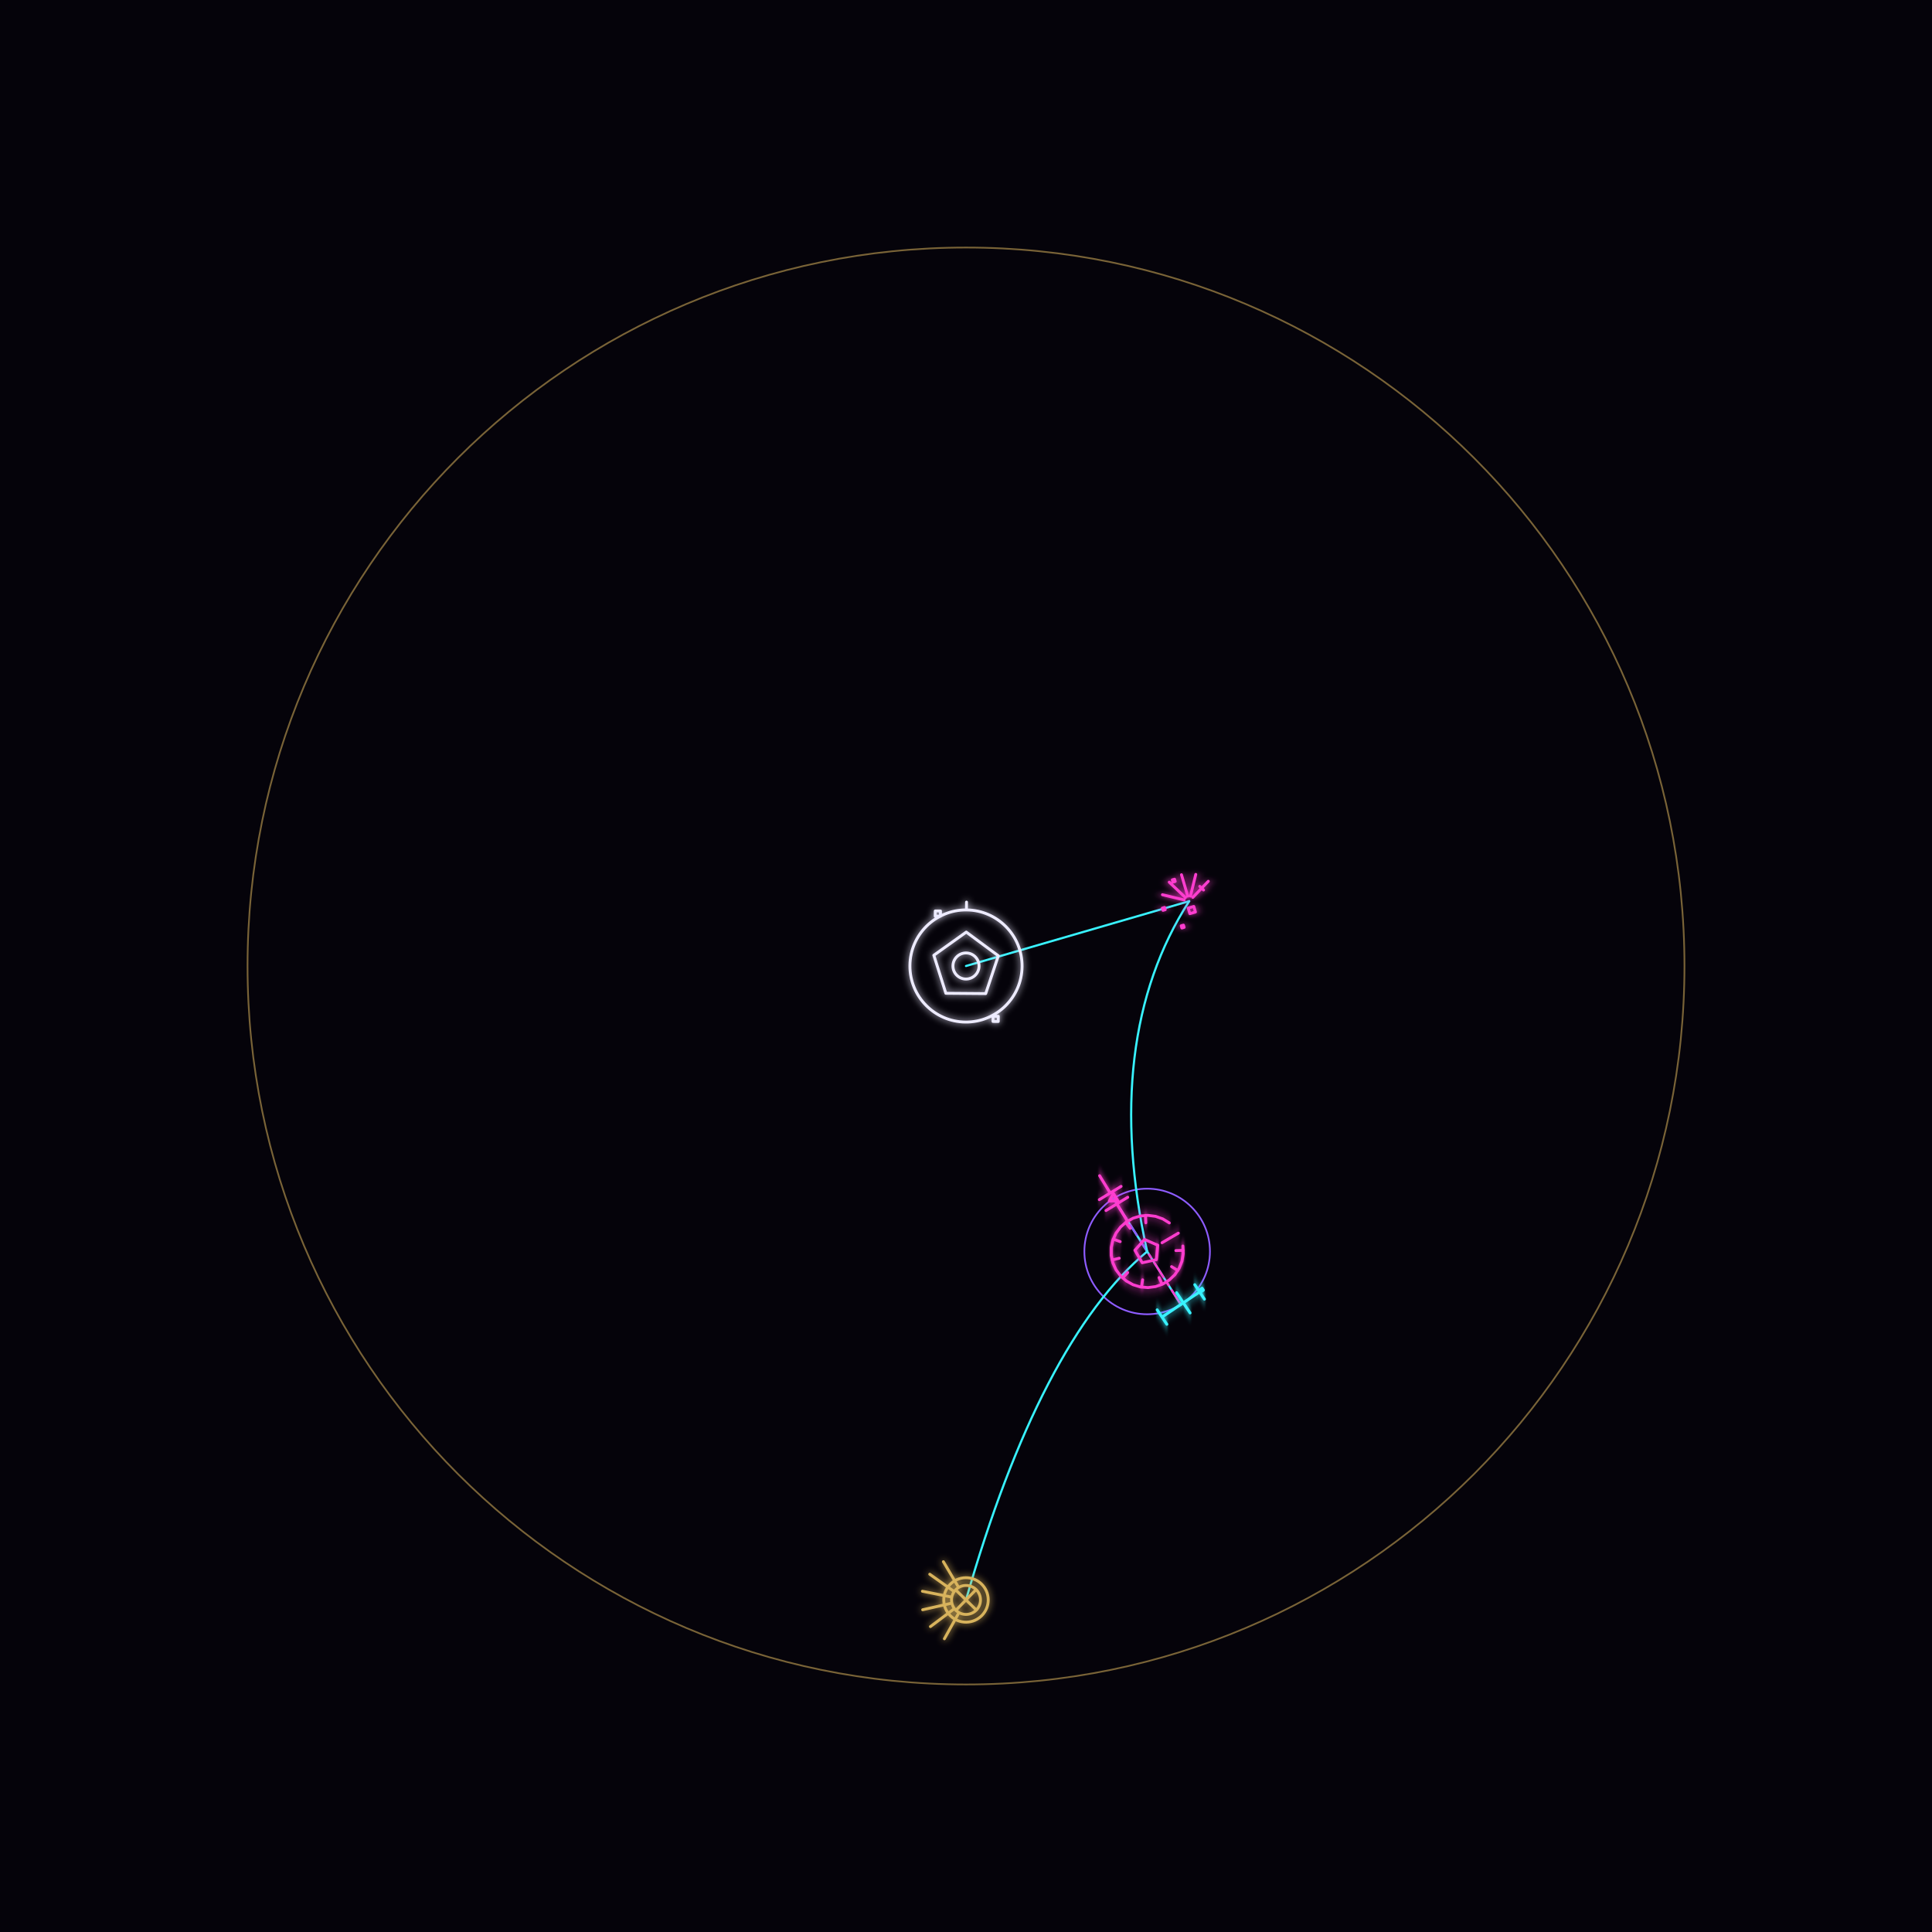
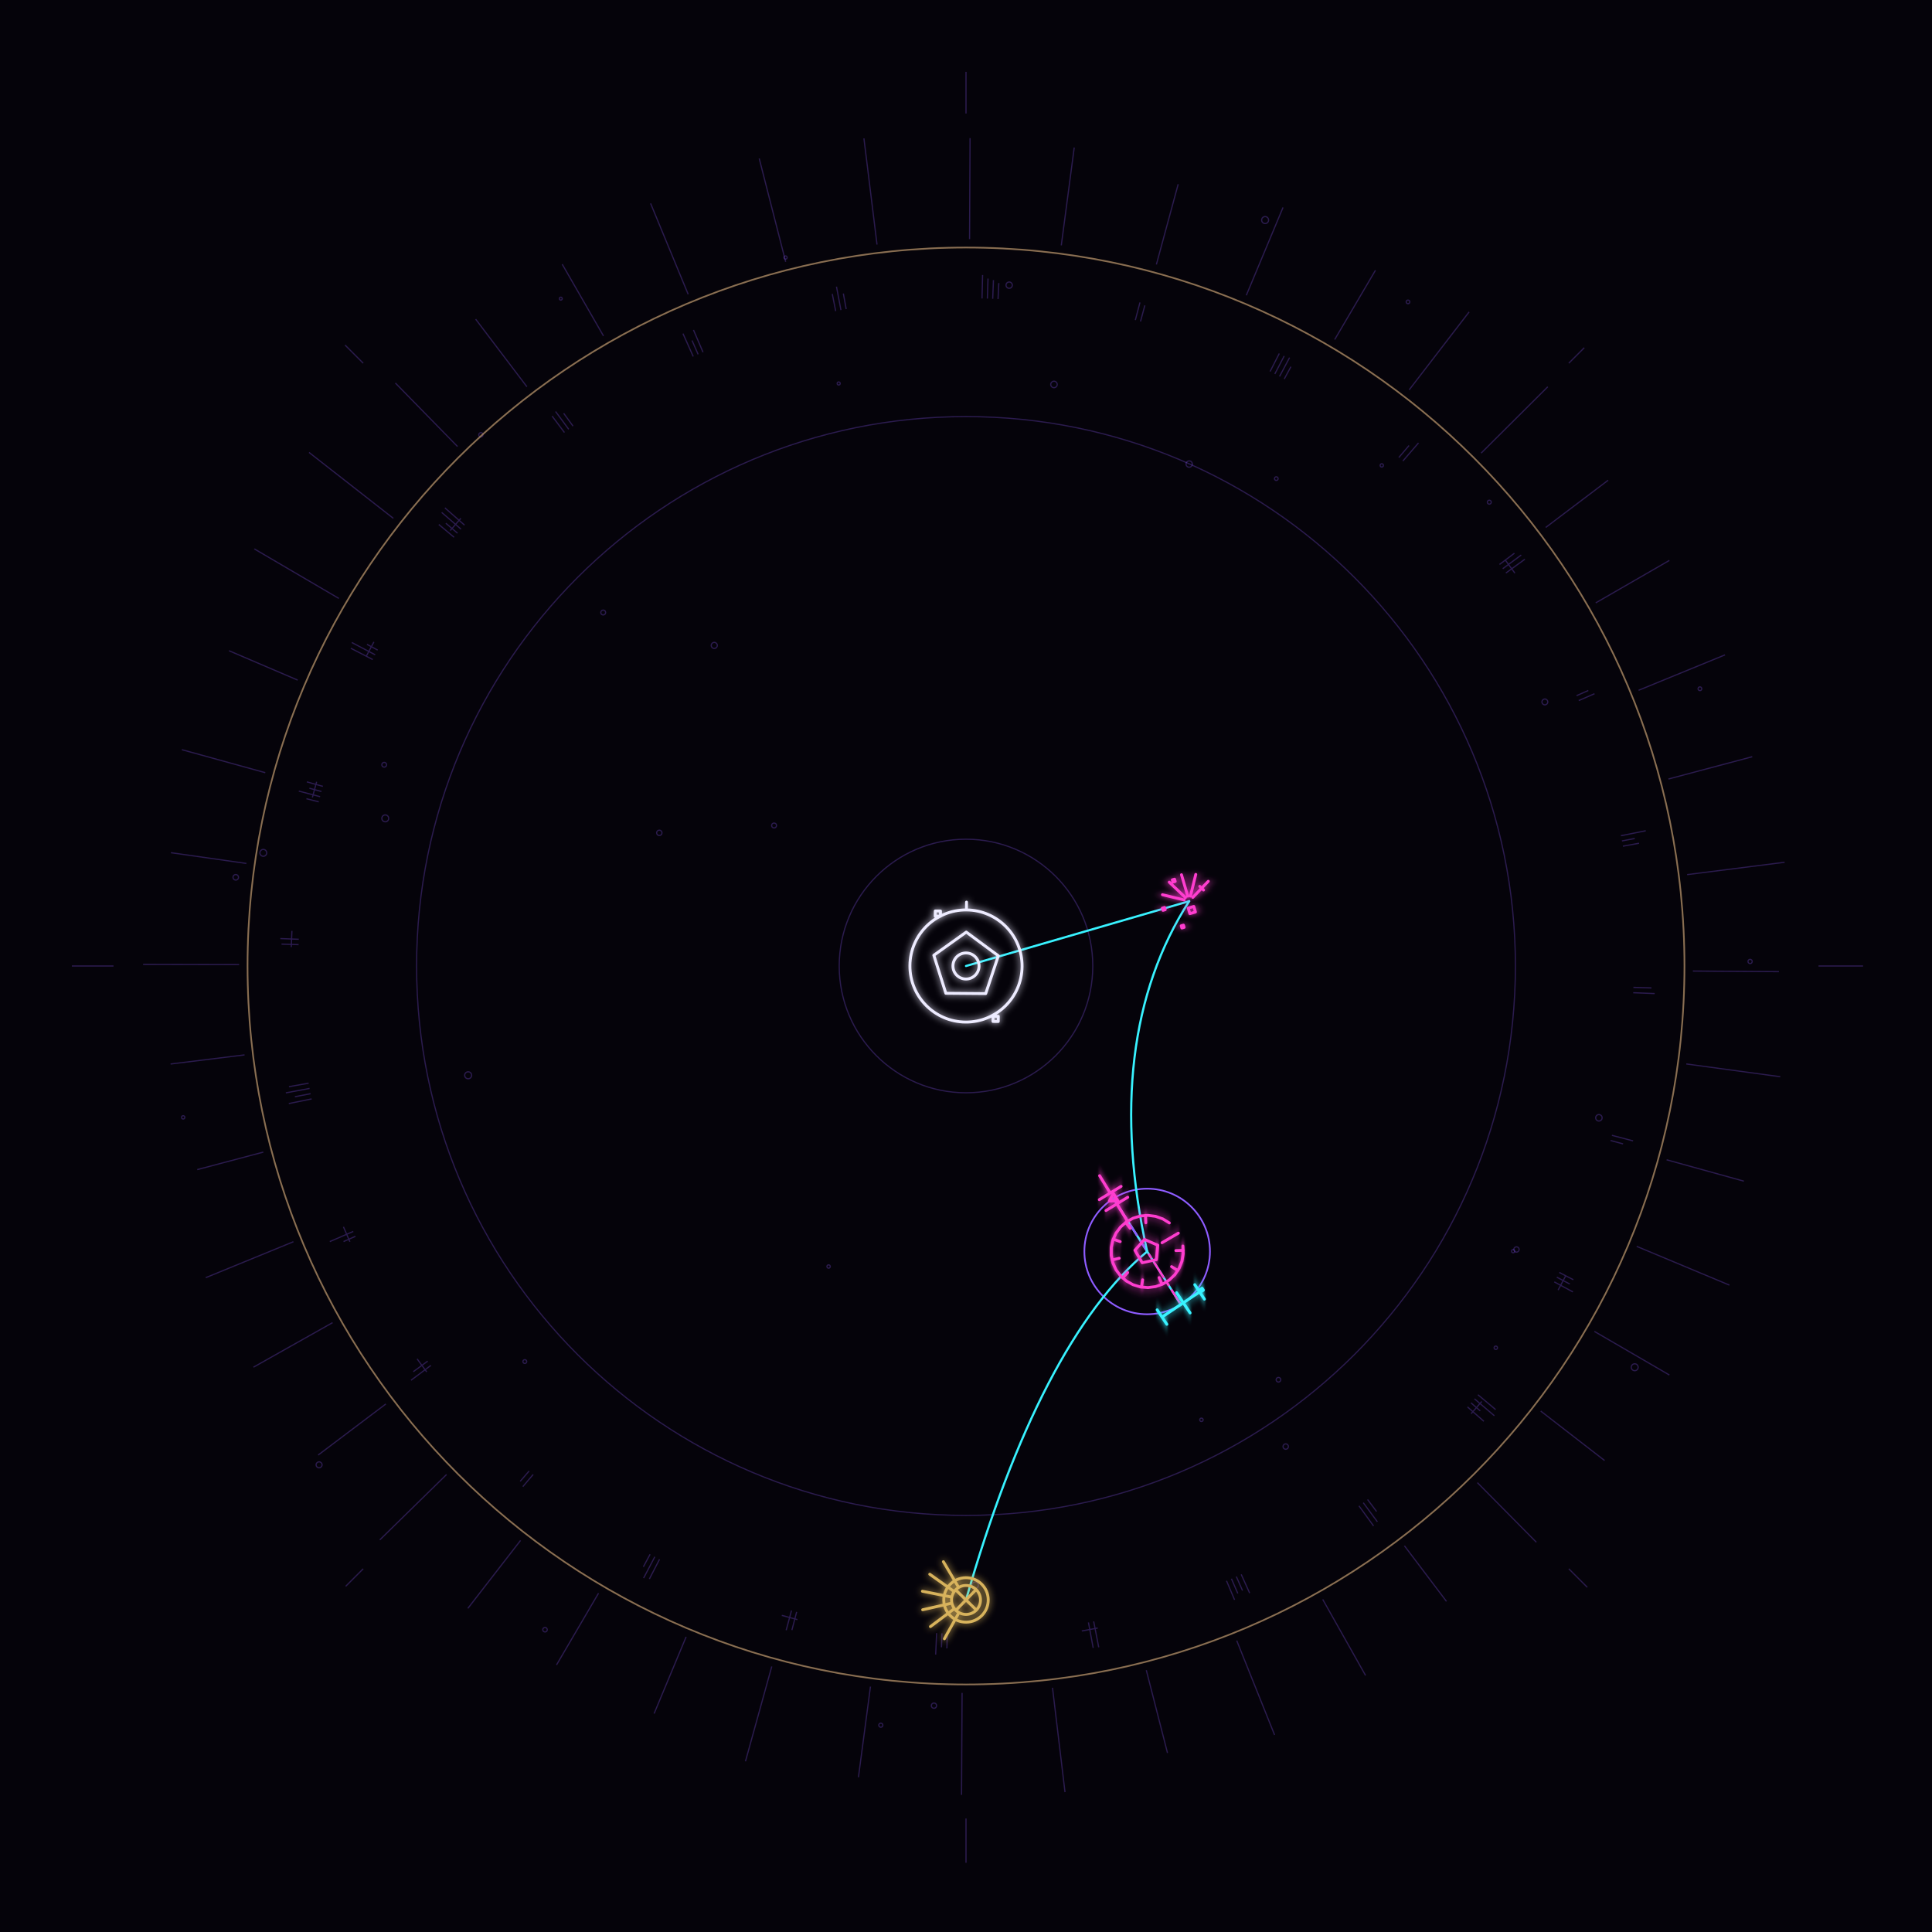
<svg xmlns="http://www.w3.org/2000/svg" viewBox="0 0 1600 1600" role="img">
  <defs>
    <filter id="sigil-glow" x="-30%" y="-30%" width="160%" height="160%">
      <feGaussianBlur stdDeviation="3" result="b" />
      <feMerge>
        <feMergeNode in="b" />
        <feMergeNode in="SourceGraphic" />
      </feMerge>
    </filter>
  </defs>
  <style>.sigil-node{fill:none;stroke-width:2.4;stroke-linecap:round;stroke-linejoin:round}.sigil-edge{fill:none;stroke-width:1.8;stroke-linecap:round}.sigil-region{fill:none;stroke-width:1.4}.sigil-boundary{fill:none;stroke:#D8B35C;stroke-width:1.4;stroke-opacity:0.55}.sigil-ornament{fill:none;stroke:#8E5CFF;stroke-opacity:0.28;stroke-width:1}.sigil-text{fill:#EDEBFF;font-family:ui-monospace,SFMono-Regular,Menlo,Consolas,monospace;font-size:15px;text-anchor:middle;dominant-baseline:middle}</style>
  <rect x="0" y="0" width="1600" height="1600" fill="#05030A" />
+   <g class="sigil-layer sigil-layer-guide-geometry">
+     <circle cx="800" cy="800" r="105" id="ornament-guide-0" class="sigil-ornament" stroke="#8E5CFF" />
+     <circle cx="800" cy="800" r="455" id="ornament-guide-1" class="sigil-ornament" stroke="#8E5CFF" />
+     <circle cx="800" cy="800" r="595" id="ornament-guide-2" class="sigil-ornament" stroke="#8E5CFF" />
+     <path d="M800 94L800 59.481" id="ornament-cardinal-0" class="sigil-ornament" stroke="#8E5CFF" />
+     <path d="M1299.217 300.783L1312.026 287.974" id="ornament-cardinal-1" class="sigil-ornament" stroke="#8E5CFF" />
+     <path d="M1506 800L1542.906 800" id="ornament-cardinal-2" class="sigil-ornament" stroke="#8E5CFF" />
+     <path d="M1299.217 1299.217L1314.492 1314.492" id="ornament-cardinal-3" class="sigil-ornament" stroke="#8E5CFF" />
+     <path d="M800 1506L800 1542.657" id="ornament-cardinal-4" class="sigil-ornament" stroke="#8E5CFF" />
+     <path d="M300.783 1299.217L286.287 1313.713" id="ornament-cardinal-5" class="sigil-ornament" stroke="#8E5CFF" />
+     <path d="M94 800L59.509 800" id="ornament-cardinal-6" class="sigil-ornament" stroke="#8E5CFF" />
+     <path d="M300.783 300.783L285.793 285.793" id="ornament-cardinal-7" class="sigil-ornament" stroke="#8E5CFF" />
+   </g>
+   <g class="sigil-layer sigil-layer-ornament-back">
+     <path d="M1401.985 804.182L1473.239 804.677" id="ornament-filament-0" class="sigil-ornament" stroke="#8E5CFF" />
+     <path d="M1396.51 881.119L1474.331 891.702" id="ornament-filament-1" class="sigil-ornament" stroke="#8E5CFF" />
+     <path d="M1380.213 960.49L1444.226 978.197" id="ornament-filament-2" class="sigil-ornament" stroke="#8E5CFF" />
+     <path d="M1355.426 1032.177L1432.22 1064.278" id="ornament-filament-3" class="sigil-ornament" stroke="#8E5CFF" />
+     <path d="M1320.409 1102.62L1382.467 1138.707" id="ornament-filament-4" class="sigil-ornament" stroke="#8E5CFF" />
+     <path d="M1275.97 1168.587L1328.844 1209.532" id="ornament-filament-5" class="sigil-ornament" stroke="#8E5CFF" />
+     <path d="M1223.492 1227.853L1272.341 1277.205" id="ornament-filament-6" class="sigil-ornament" stroke="#8E5CFF" />
+     <path d="M1163.099 1280.17L1197.897 1326.188" id="ornament-filament-7" class="sigil-ornament" stroke="#8E5CFF" />
+     <path d="M1095.412 1324.534L1130.88 1387.512" id="ornament-filament-8" class="sigil-ornament" stroke="#8E5CFF" />
+     <path d="M1024.21 1358.69L1055.545 1436.772" id="ornament-filament-9" class="sigil-ornament" stroke="#8E5CFF" />
+     <path d="M949.32 1383.187L966.871 1451.734" id="ornament-filament-10" class="sigil-ornament" stroke="#8E5CFF" />
+     <path d="M871.632 1397.723L881.993 1484.181" id="ornament-filament-11" class="sigil-ornament" stroke="#8E5CFF" />
+     <path d="M796.757 1401.991L796.302 1486.438" id="ornament-filament-12" class="sigil-ornament" stroke="#8E5CFF" />
+     <path d="M720.875 1396.777L710.923 1471.841" id="ornament-filament-13" class="sigil-ornament" stroke="#8E5CFF" />
+     <path d="M639.143 1380.111L617.366 1458.648" id="ornament-filament-14" class="sigil-ornament" stroke="#8E5CFF" />
+     <path d="M568.209 1355.587L541.703 1419.121" id="ornament-filament-15" class="sigil-ornament" stroke="#8E5CFF" />
+     <path d="M495.686 1319.42L460.884 1378.822" id="ornament-filament-16" class="sigil-ornament" stroke="#8E5CFF" />
+     <path d="M431.093 1275.722L387.451 1332" id="ornament-filament-17" class="sigil-ornament" stroke="#8E5CFF" />
+     <path d="M369.822 1221.13L314.522 1275.267" id="ornament-filament-18" class="sigil-ornament" stroke="#8E5CFF" />
+     <path d="M319.529 1162.701L263.48 1205.011" id="ornament-filament-19" class="sigil-ornament" stroke="#8E5CFF" />
+     <path d="M275.432 1095.351L209.896 1132.249" id="ornament-filament-20" class="sigil-ornament" stroke="#8E5CFF" />
+     <path d="M242.988 1028.346L170.369 1058.116" id="ornament-filament-21" class="sigil-ornament" stroke="#8E5CFF" />
+     <path d="M218.064 954.125L163.356 968.614" id="ornament-filament-22" class="sigil-ornament" stroke="#8E5CFF" />
+     <path d="M202.518 873.619L141.279 881.164" id="ornament-filament-23" class="sigil-ornament" stroke="#8E5CFF" />
+     <path d="M198.001 798.82L118.514 798.664" id="ornament-filament-24" class="sigil-ornament" stroke="#8E5CFF" />
+     <path d="M204.021 715.069L141.562 706.169" id="ornament-filament-25" class="sigil-ornament" stroke="#8E5CFF" />
+     <path d="M219.678 639.904L150.631 620.856" id="ornament-filament-26" class="sigil-ornament" stroke="#8E5CFF" />
+     <path d="M246.517 563.229L189.68 538.915" id="ornament-filament-27" class="sigil-ornament" stroke="#8E5CFF" />
+     <path d="M280.628 495.604L210.645 454.588" id="ornament-filament-28" class="sigil-ornament" stroke="#8E5CFF" />
+     <path d="M325.717 429.245L255.932 374.693" id="ornament-filament-29" class="sigil-ornament" stroke="#8E5CFF" />
+     <path d="M378.902 369.791L327.429 317.205" id="ornament-filament-30" class="sigil-ornament" stroke="#8E5CFF" />
+     <path d="M436.33 320.262L393.914 264.309" id="ornament-filament-31" class="sigil-ornament" stroke="#8E5CFF" />
+     <path d="M499.775 278.206L465.599 218.807" id="ornament-filament-32" class="sigil-ornament" stroke="#8E5CFF" />
+     <path d="M569.916 243.704L538.794 168.459" id="ornament-filament-33" class="sigil-ornament" stroke="#8E5CFF" />
+     <path d="M650.657 216.819L628.741 131.236" id="ornament-filament-34" class="sigil-ornament" stroke="#8E5CFF" />
+     <path d="M726.307 202.528L715.461 114.595" id="ornament-filament-35" class="sigil-ornament" stroke="#8E5CFF" />
+     <path d="M802.949 198.007L803.359 114.381" id="ornament-filament-36" class="sigil-ornament" stroke="#8E5CFF" />
+     <path d="M878.918 203.195L889.632 122.17" id="ornament-filament-37" class="sigil-ornament" stroke="#8E5CFF" />
+     <path d="M957.676 219.016L975.709 152.569" id="ornament-filament-38" class="sigil-ornament" stroke="#8E5CFF" />
+     <path d="M1032.141 244.559L1062.547 171.805" id="ornament-filament-39" class="sigil-ornament" stroke="#8E5CFF" />
+     <path d="M1105.347 281.187L1139.082 223.867" id="ornament-filament-40" class="sigil-ornament" stroke="#8E5CFF" />
+     <path d="M1167.04 322.836L1216.658 258.331" id="ornament-filament-41" class="sigil-ornament" stroke="#8E5CFF" />
+     <path d="M1226.617 375.263L1281.805 320.318" id="ornament-filament-42" class="sigil-ornament" stroke="#8E5CFF" />
+     <path d="M1280.102 436.812L1331.792 397.709" id="ornament-filament-43" class="sigil-ornament" stroke="#8E5CFF" />
+     <path d="M1321.507 499.277L1382.496 464.108" id="ornament-filament-44" class="sigil-ornament" stroke="#8E5CFF" />
+     <path d="M1357.017 571.667L1428.584 542.33" id="ornament-filament-45" class="sigil-ornament" stroke="#8E5CFF" />
+     <path d="M1381.743 645.147L1451.121 626.679" id="ornament-filament-46" class="sigil-ornament" stroke="#8E5CFF" />
+     <path d="M1397.224 724.318L1477.937 714.09" id="ornament-filament-47" class="sigil-ornament" stroke="#8E5CFF" />
+     <path d="M1352.717 817.693L1367.662 818.171M1352.558 822.114L1370.324 822.825" id="ornament-rune-0" class="sigil-ornament" stroke="#8E5CFF" />
+     <path d="M1334.922 940.24L1352.431 944.831M1333.783 944.515L1344.158 947.324" id="ornament-rune-1" class="sigil-ornament" stroke="#8E5CFF" />
+     <path d="M1291.323 1053.792L1302.977 1059.812M1289.277 1057.715L1300.048 1063.388M1287.2 1061.621L1302.625 1069.904M1296.654 1056.546L1290.354 1068.391" id="ornament-rune-2" class="sigil-ornament" stroke="#8E5CFF" />
+     <path d="M1223.954 1155.066L1238.626 1167.354M1221.1 1158.446L1237.571 1172.466M1218.219 1161.804L1225.89 1168.44M1215.311 1165.138L1228.859 1177.049M1227.115 1160.63L1218.338 1170.776" id="ornament-rune-3" class="sigil-ornament" stroke="#8E5CFF" />
+     <path d="M1132.55 1241.836L1140.02 1251.761M1129.005 1244.482L1140.693 1260.273M1125.439 1247.1L1137.527 1263.707" id="ornament-rune-4" class="sigil-ornament" stroke="#8E5CFF" />
+     <path d="M1027.912 1303.85L1034.905 1319.31M1023.874 1305.657L1029.004 1317.245M1019.822 1307.432L1025.089 1319.591M1015.755 1309.175L1022.426 1324.917" id="ornament-rune-5" class="sigil-ornament" stroke="#8E5CFF" />
+     <path d="M905.742 1342.796L909.913 1364.211M901.396 1343.625L905.328 1364.703M909.083 1348.254L895.895 1350.713" id="ornament-rune-6" class="sigil-ornament" stroke="#8E5CFF" />
+     <path d="M784.518 1352.783L784.172 1365.127M780.096 1352.642L779.68 1364.198M775.676 1352.465L774.892 1370.268" id="ornament-rune-7" class="sigil-ornament" stroke="#8E5CFF" />
+     <path d="M659.76 1334.922L655.815 1349.969M655.485 1333.783L651.077 1350.063M660.402 1341.289L647.452 1337.783" id="ornament-rune-8" class="sigil-ornament" stroke="#8E5CFF" />
+     <path d="M546.208 1291.323L537.791 1307.618M542.285 1289.277L533.003 1306.9M538.379 1287.2L532.811 1297.568" id="ornament-rune-9" class="sigil-ornament" stroke="#8E5CFF" />
+     <path d="M441.554 1221.1L432.983 1231.169M438.196 1218.219L430.818 1226.747" id="ornament-rune-10" class="sigil-ornament" stroke="#8E5CFF" />
+     <path d="M356.837 1130.78L340.385 1143.061M354.205 1127.225L342.274 1135.983M353.37 1136.159L345.432 1125.344" id="ornament-rune-11" class="sigil-ornament" stroke="#8E5CFF" />
+     <path d="M294.343 1023.874L284.52 1028.223M292.568 1019.822L273.132 1028.241M289.766 1028.346L284.433 1016.036" id="ornament-rune-12" class="sigil-ornament" stroke="#8E5CFF" />
+     <path d="M258.067 910.081L239.179 913.917M257.204 905.742L244.231 908.269M256.375 901.396L236.727 905.061M255.582 897.044L239.333 899.94" id="ornament-rune-13" class="sigil-ornament" stroke="#8E5CFF" />
+     <path d="M247.283 782.307L233.147 781.855M247.442 777.886L232.163 777.274M241.219 784.35L241.756 770.945" id="ornament-rune-14" class="sigil-ornament" stroke="#8E5CFF" />
+     <path d="M263.973 664.043L253.761 661.453M265.078 659.76L247.471 655.144M266.217 655.485L256.228 652.78M267.39 651.219L254.107 647.509M258.711 660.402L262.217 647.452" id="ornament-rune-15" class="sigil-ornament" stroke="#8E5CFF" />
+     <path d="M308.677 546.208L290.566 536.852M310.723 542.285L291.341 532.076M312.8 538.379L303.907 533.604M303.346 543.454L309.646 531.609" id="ornament-rune-16" class="sigil-ornament" stroke="#8E5CFF" />
+     <path d="M376.046 444.934L363.41 434.351M378.9 441.554L369.235 433.327M381.781 438.196L365.788 424.361M384.689 434.862L368.457 420.592M372.885 439.37L381.662 429.224" id="ornament-rune-17" class="sigil-ornament" stroke="#8E5CFF" />
+     <path d="M467.45 358.164L457.216 344.567M470.995 355.518L460.107 340.809M474.561 352.9L466.818 342.262" id="ornament-rune-18" class="sigil-ornament" stroke="#8E5CFF" />
+     <path d="M574.105 295.242L565.617 276.276M578.15 293.451L573.123 281.972M582.21 291.693L574.312 273.259" id="ornament-rune-19" class="sigil-ornament" stroke="#8E5CFF" />
+     <path d="M692.088 257.631L689.259 243.413M696.43 256.785L692.734 237.4M700.779 255.974L698.429 243.087" id="ornament-rune-20" class="sigil-ornament" stroke="#8E5CFF" />
+     <path d="M813.271 247.159L813.736 227.767M817.693 247.283L818.224 230.704M822.114 247.442L822.733 231.972M826.534 247.637L827.169 234.418" id="ornament-rune-21" class="sigil-ornament" stroke="#8E5CFF" />
+     <path d="M940.24 265.078L944.069 250.474M944.515 266.217L948.116 252.917" id="ornament-rune-22" class="sigil-ornament" stroke="#8E5CFF" />
+     <path d="M1051.825 307.666L1059.452 292.754M1055.756 309.696L1063.523 294.805M1059.67 311.758L1067.959 296.172M1063.567 313.851L1069.081 303.681" id="ornament-rune-23" class="sigil-ornament" stroke="#8E5CFF" />
+     <path d="M1158.446 378.9L1166.9 368.968M1161.804 381.781L1174.737 366.831" id="ornament-rune-24" class="sigil-ornament" stroke="#8E5CFF" />
+     <path d="M1241.836 467.45L1254.188 458.153M1244.482 470.995L1259.819 459.643M1247.1 474.561L1262.814 463.123M1246.63 463.841L1254.568 474.656" id="ornament-rune-25" class="sigil-ornament" stroke="#8E5CFF" />
+     <path d="M1305.657 576.126L1315.366 571.828M1307.432 580.178L1320.519 574.509" id="ornament-rune-26" class="sigil-ornament" stroke="#8E5CFF" />
+     <path d="M1342.369 692.088L1362.94 687.995M1343.215 696.43L1353.822 694.408M1344.026 700.779L1357.398 698.341" id="ornament-rune-27" class="sigil-ornament" stroke="#8E5CFF" />
+     <circle cx="499.557" cy="507.254" r="2.017" id="ornament-dot-87" class="sigil-ornament" stroke="#8E5CFF" />
+     <circle cx="1047.714" cy="182.248" r="2.88" id="ornament-dot-88" class="sigil-ornament" stroke="#8E5CFF" />
+     <circle cx="1407.799" cy="570.398" r="1.545" id="ornament-dot-89" class="sigil-ornament" stroke="#8E5CFF" />
+     <circle cx="218.054" cy="706.291" r="2.83" id="ornament-dot-90" class="sigil-ornament" stroke="#8E5CFF" />
+     <circle cx="451.355" cy="1349.661" r="1.862" id="ornament-dot-91" class="sigil-ornament" stroke="#8E5CFF" />
+     <circle cx="195.243" cy="726.547" r="2.298" id="ornament-dot-92" class="sigil-ornament" stroke="#8E5CFF" />
+     <circle cx="546.012" cy="689.719" r="2.214" id="ornament-dot-93" class="sigil-ornament" stroke="#8E5CFF" />
+     <circle cx="807.572" cy="1312.798" r="2.658" id="ornament-dot-94" class="sigil-ornament" stroke="#8E5CFF" />
+     <circle cx="1056.979" cy="396.379" r="1.519" id="ornament-dot-95" class="sigil-ornament" stroke="#8E5CFF" />
+     <circle cx="1353.792" cy="1132.296" r="2.861" id="ornament-dot-96" class="sigil-ornament" stroke="#8E5CFF" />
+     <circle cx="650.553" cy="213.273" r="1.336" id="ornament-dot-97" class="sigil-ornament" stroke="#8E5CFF" />
+     <circle cx="1233.375" cy="415.884" r="1.632" id="ornament-dot-98" class="sigil-ornament" stroke="#8E5CFF" />
+     <circle cx="694.575" cy="317.581" r="1.272" id="ornament-dot-99" class="sigil-ornament" stroke="#8E5CFF" />
+     <circle cx="1238.756" cy="1116.163" r="1.408" id="ornament-dot-100" class="sigil-ornament" stroke="#8E5CFF" />
+     <circle cx="398.281" cy="360.069" r="1.795" id="ornament-dot-101" class="sigil-ornament" stroke="#8E5CFF" />
+     <circle cx="591.524" cy="534.501" r="2.516" id="ornament-dot-102" class="sigil-ornament" stroke="#8E5CFF" />
+     <circle cx="319.066" cy="677.73" r="2.845" id="ornament-dot-103" class="sigil-ornament" stroke="#8E5CFF" />
+     <circle cx="1058.77" cy="1142.642" r="1.923" id="ornament-dot-104" class="sigil-ornament" stroke="#8E5CFF" />
+     <circle cx="1255.882" cy="1034.767" r="2.208" id="ornament-dot-105" class="sigil-ornament" stroke="#8E5CFF" />
+     <circle cx="1253.113" cy="1036.153" r="1.339" id="ornament-dot-106" class="sigil-ornament" stroke="#8E5CFF" />
+     <circle cx="729.456" cy="1428.733" r="1.688" id="ornament-dot-107" class="sigil-ornament" stroke="#8E5CFF" />
+     <circle cx="1279.39" cy="581.309" r="2.418" id="ornament-dot-108" class="sigil-ornament" stroke="#8E5CFF" />
+     <circle cx="434.622" cy="1127.58" r="1.573" id="ornament-dot-109" class="sigil-ornament" stroke="#8E5CFF" />
+     <circle cx="151.702" cy="925.361" r="1.375" id="ornament-dot-110" class="sigil-ornament" stroke="#8E5CFF" />
+     <circle cx="1166.042" cy="250.016" r="1.509" id="ornament-dot-111" class="sigil-ornament" stroke="#8E5CFF" />
+     <circle cx="264.247" cy="1213.105" r="2.471" id="ornament-dot-112" class="sigil-ornament" stroke="#8E5CFF" />
+     <circle cx="387.705" cy="890.508" r="2.891" id="ornament-dot-113" class="sigil-ornament" stroke="#8E5CFF" />
+     <circle cx="1064.777" cy="1197.982" r="2.237" id="ornament-dot-114" class="sigil-ornament" stroke="#8E5CFF" />
+     <circle cx="1449.358" cy="796.239" r="1.754" id="ornament-dot-115" class="sigil-ornament" stroke="#8E5CFF" />
+     <circle cx="835.749" cy="236.15" r="2.607" id="ornament-dot-116" class="sigil-ornament" stroke="#8E5CFF" />
+     <circle cx="686.209" cy="1048.882" r="1.394" id="ornament-dot-117" class="sigil-ornament" stroke="#8E5CFF" />
+     <circle cx="641.056" cy="683.637" r="2.04" id="ornament-dot-118" class="sigil-ornament" stroke="#8E5CFF" />
+     <circle cx="773.473" cy="1412.548" r="2.191" id="ornament-dot-119" class="sigil-ornament" stroke="#8E5CFF" />
+     <circle cx="318.174" cy="633.335" r="1.969" id="ornament-dot-120" class="sigil-ornament" stroke="#8E5CFF" />
+     <circle cx="1144.324" cy="385.436" r="1.375" id="ornament-dot-121" class="sigil-ornament" stroke="#8E5CFF" />
+     <circle cx="464.418" cy="247.323" r="1.209" id="ornament-dot-122" class="sigil-ornament" stroke="#8E5CFF" />
+     <circle cx="984.835" cy="384.313" r="2.617" id="ornament-dot-123" class="sigil-ornament" stroke="#8E5CFF" />
+     <circle cx="994.976" cy="1175.836" r="1.407" id="ornament-dot-124" class="sigil-ornament" stroke="#8E5CFF" />
+     <circle cx="872.858" cy="318.388" r="2.683" id="ornament-dot-125" class="sigil-ornament" stroke="#8E5CFF" />
+     <circle cx="1324.145" cy="925.71" r="2.666" id="ornament-dot-126" class="sigil-ornament" stroke="#8E5CFF" />
+   </g>
  <g class="sigil-layer sigil-layer-semantic-regions">
    <circle cx="800" cy="800" r="595" id="boundary-host" class="sigil-boundary sigil-invocation-boundary" />
    <circle cx="950.032" cy="1036.412" r="52" id="region-s0-ring" class="sigil-region sigil-region-orbit" stroke="#8E5CFF" />
  </g>
  <g class="sigil-layer sigil-layer-semantic-edges">
    <path d="M800 800C834.161 790.075 897.013 771.815 984.857 746.294" id="edge-e0_n0.0-_n1.0" class="sigil-edge sigil-edge-flow" stroke="#38F2FF" />
    <path d="M922.169 992.507C932.467 1008.734 951.414 1038.59 977.894 1080.317" id="edge-e1_n3.0-_n4.0" class="sigil-edge sigil-edge-flow" stroke="#38F2FF" />
    <path d="M950.032 1036.412C937.894 1017.287 928.421 1002.359 922.169 992.507" id="edge-e2_n2.1-_n3.0" class="sigil-edge sigil-edge-enter" stroke="#8E5CFF" stroke-dasharray="10 6" />
    <path d="M977.894 1080.317C974.952 1075.68 965.479 1060.753 950.032 1036.412" id="edge-e3_n4.0-_n2.1" class="sigil-edge sigil-edge-feedback" stroke="#FF3CCF" stroke-dasharray="14 5 3 5" />
    <path d="M984.857 746.294C936.119 821.713 924.279 920.353 950.032 1036.412" id="edge-e4_n1.0-_n2.0" class="sigil-edge sigil-edge-flow" stroke="#38F2FF" />
    <path d="M950.032 1036.412C891.391 1085.309 840.38 1183.429 800 1325" id="edge-e5_n2.0-_n5.0" class="sigil-edge sigil-edge-flow" stroke="#38F2FF" />
  </g>
  <g class="sigil-layer sigil-layer-semantic-nodes">
    <path d="M846.44 800C846.44 825.648 825.648 846.44 800 846.44C774.352 846.44 753.56 825.648 753.56 800C753.56 774.352 774.352 753.56 800 753.56C825.648 753.56 846.44 774.352 846.44 800M800 771.92L826.706 791.323L816.505 822.717L783.495 822.717L773.294 791.323ZM810.8 800C810.8 805.965 805.965 810.8 800 810.8C794.035 810.8 789.2 805.965 789.2 800C789.2 794.035 794.035 789.2 800 789.2C805.965 789.2 810.8 794.035 810.8 800M800 753.56L800 747.08M774.184 754.636L778.504 754.636L778.504 758.956L774.184 758.956ZM822.743 841.416L827.063 841.416L827.063 845.736L822.743 845.736Z" id="node-n0" class="sigil-node sigil-node-source" stroke="#EDEBFF" filter="url(#sigil-glow)" transform="rotate(0.464 800 800)" />
    <path d="M981.109 744.145L965.079 734.95M982.691 742.556L973.429 726.565M984.857 741.974L984.857 723.494M987.022 742.556L996.284 726.565M988.604 744.145L1004.634 734.95M996.689 737.017L998.839 740.764M982.457 751.574L987.257 751.574L987.257 756.374L982.457 756.374ZM976.395 725.446L978.315 725.446L978.315 727.366L976.395 727.366ZM961.864 745.569L963.784 745.569L963.784 747.489L961.864 747.489ZM972.778 764.019L974.698 764.019L974.698 765.939L972.778 765.939Z" id="node-n1" class="sigil-node sigil-node-scatter" stroke="#FF3CCF" filter="url(#sigil-glow)" transform="rotate(-16.328 984.857 746.294)" />
    <path d="M961.129 1008.626L966.738 1011.591L971.596 1015.671L975.484 1020.684L978.228 1026.404L979.704 1032.573L979.847 1038.916L978.648 1045.146L976.164 1050.983L972.504 1056.165L967.835 1060.459L962.364 1063.672L956.34 1065.659L950.032 1066.332L943.723 1065.659L937.699 1063.672L932.229 1060.459L927.559 1056.165L923.899 1050.983L921.415 1045.146L920.216 1038.916L920.359 1032.573L921.835 1026.404L924.579 1020.684L928.467 1015.671L933.325 1011.591L938.934 1008.626M964.376 1010.155L961.442 1015.525M976.518 1022.495L971.1 1025.342M979.792 1039.495L973.705 1038.865M973.102 1055.463L968.383 1051.566M958.688 1065.052L956.917 1059.194M941.375 1065.052L943.146 1059.194M926.961 1055.463L931.68 1051.566M920.271 1039.495L926.358 1038.865M923.545 1022.495L928.963 1025.342M950.032 1026.212L959.732 1033.26L956.027 1044.664L944.036 1044.664L940.331 1033.26ZM950.032 1006.492L950.032 1022.132" id="node-n2" class="sigil-node sigil-node-orbit" stroke="#FF3CCF" filter="url(#sigil-glow)" transform="rotate(59.571 950.032 1036.412)" />
    <path d="M900.089 992.507L916.889 992.507M927.449 992.507L944.249 992.507M916.889 981.947L916.889 1003.067M927.449 981.947L927.449 1003.067M922.169 996.587L918.635 990.467L925.702 990.467Z" id="node-n3" class="sigil-node sigil-node-ward" stroke="#FF3CCF" filter="url(#sigil-glow)" transform="rotate(58.571 922.169 992.507)" />
    <path d="M977.894 1061.597L977.894 1099.037M970.694 1061.597L985.094 1061.597M970.694 1099.037L985.094 1099.037M967.814 1077.811L987.974 1077.811M976.5 1058.17L978.42 1058.17L978.42 1060.09L976.5 1060.09Z" id="node-n4" class="sigil-node sigil-node-stage" stroke="#38F2FF" filter="url(#sigil-glow)" transform="rotate(56.229 977.894 1080.317)" />
    <path d="M831.921 1343.311L810.409 1330.971M821.681 1354.735L807.07 1334.696M807.671 1360.992L802.502 1336.736M792.329 1360.992L797.498 1336.736M778.319 1354.735L792.93 1334.696M768.079 1343.311L789.591 1330.971M812 1325C812 1331.627 806.627 1337 800 1337C793.373 1337 788 1331.627 788 1325C788 1318.373 793.373 1313 800 1313C806.627 1313 812 1318.373 812 1325M791.6 1316.6L808.4 1333.4M808.4 1316.6L791.6 1333.4M818.4 1325C818.4 1335.162 810.162 1343.4 800 1343.4C789.838 1343.4 781.6 1335.162 781.6 1325C781.6 1314.838 789.838 1306.6 800 1306.6C810.162 1306.6 818.4 1314.838 818.4 1325" id="node-n5" class="sigil-node sigil-node-collect" stroke="#D8B35C" filter="url(#sigil-glow)" transform="rotate(89.251 800 1325)" />
  </g>
</svg>
